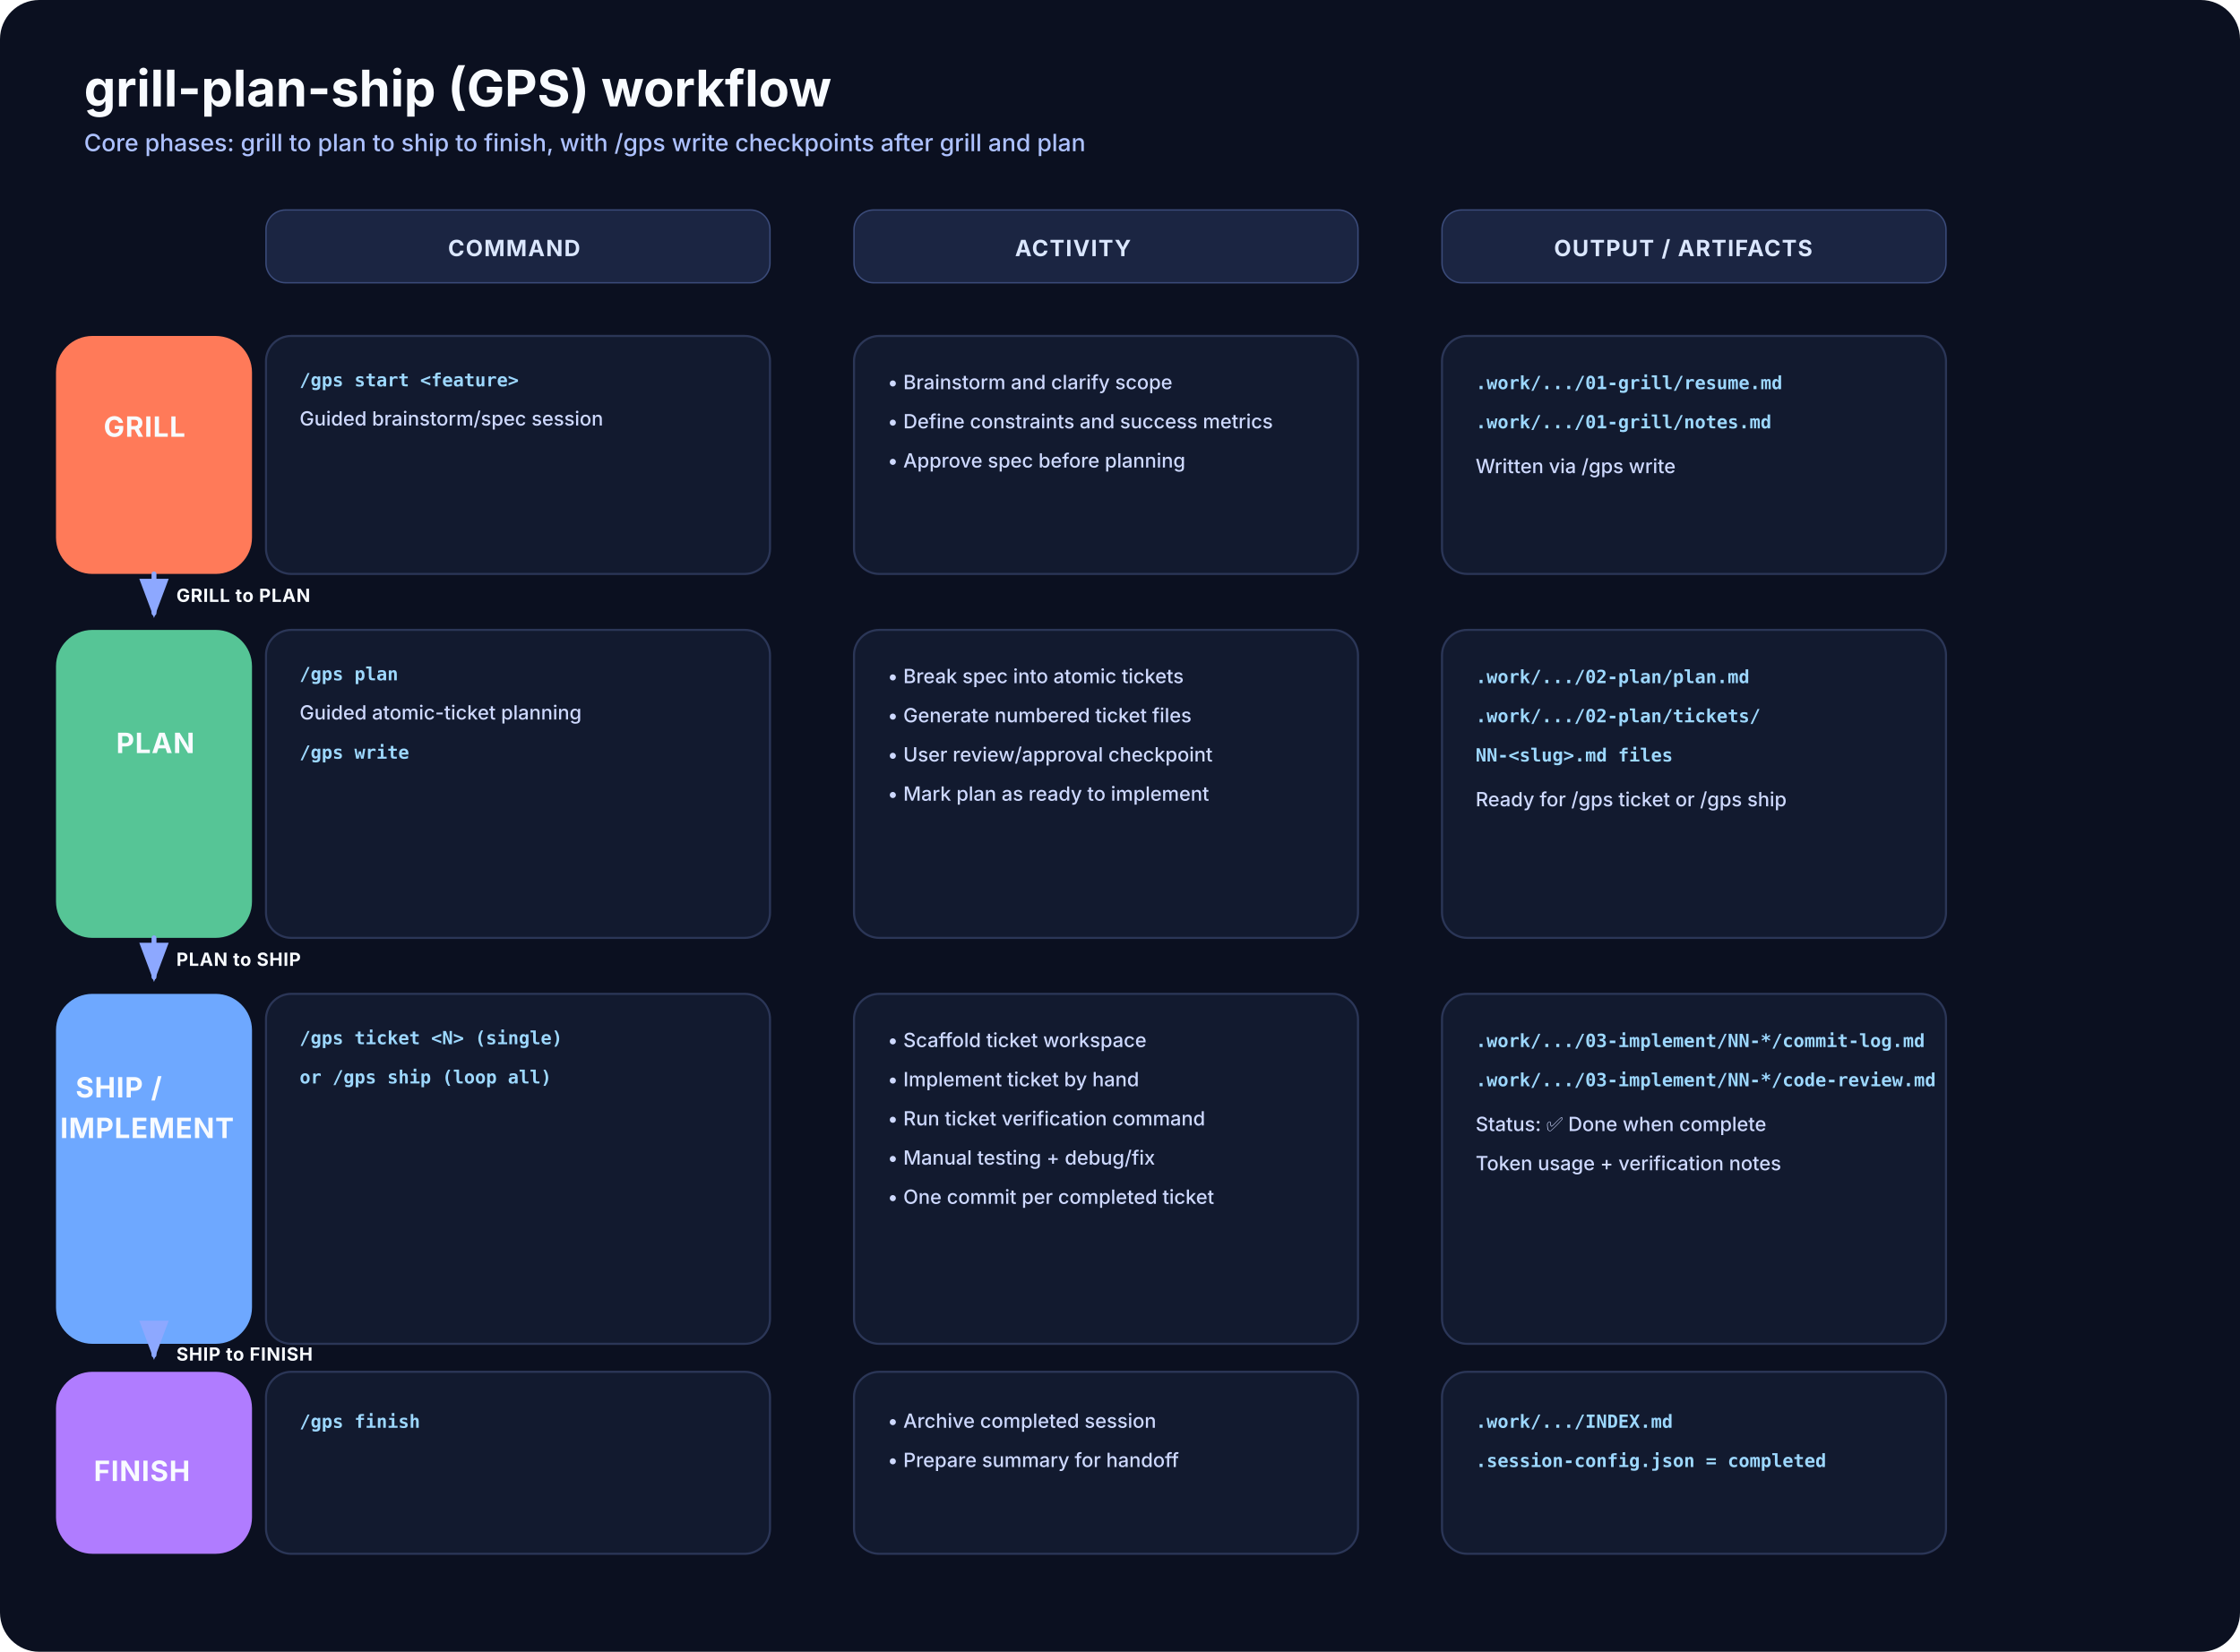
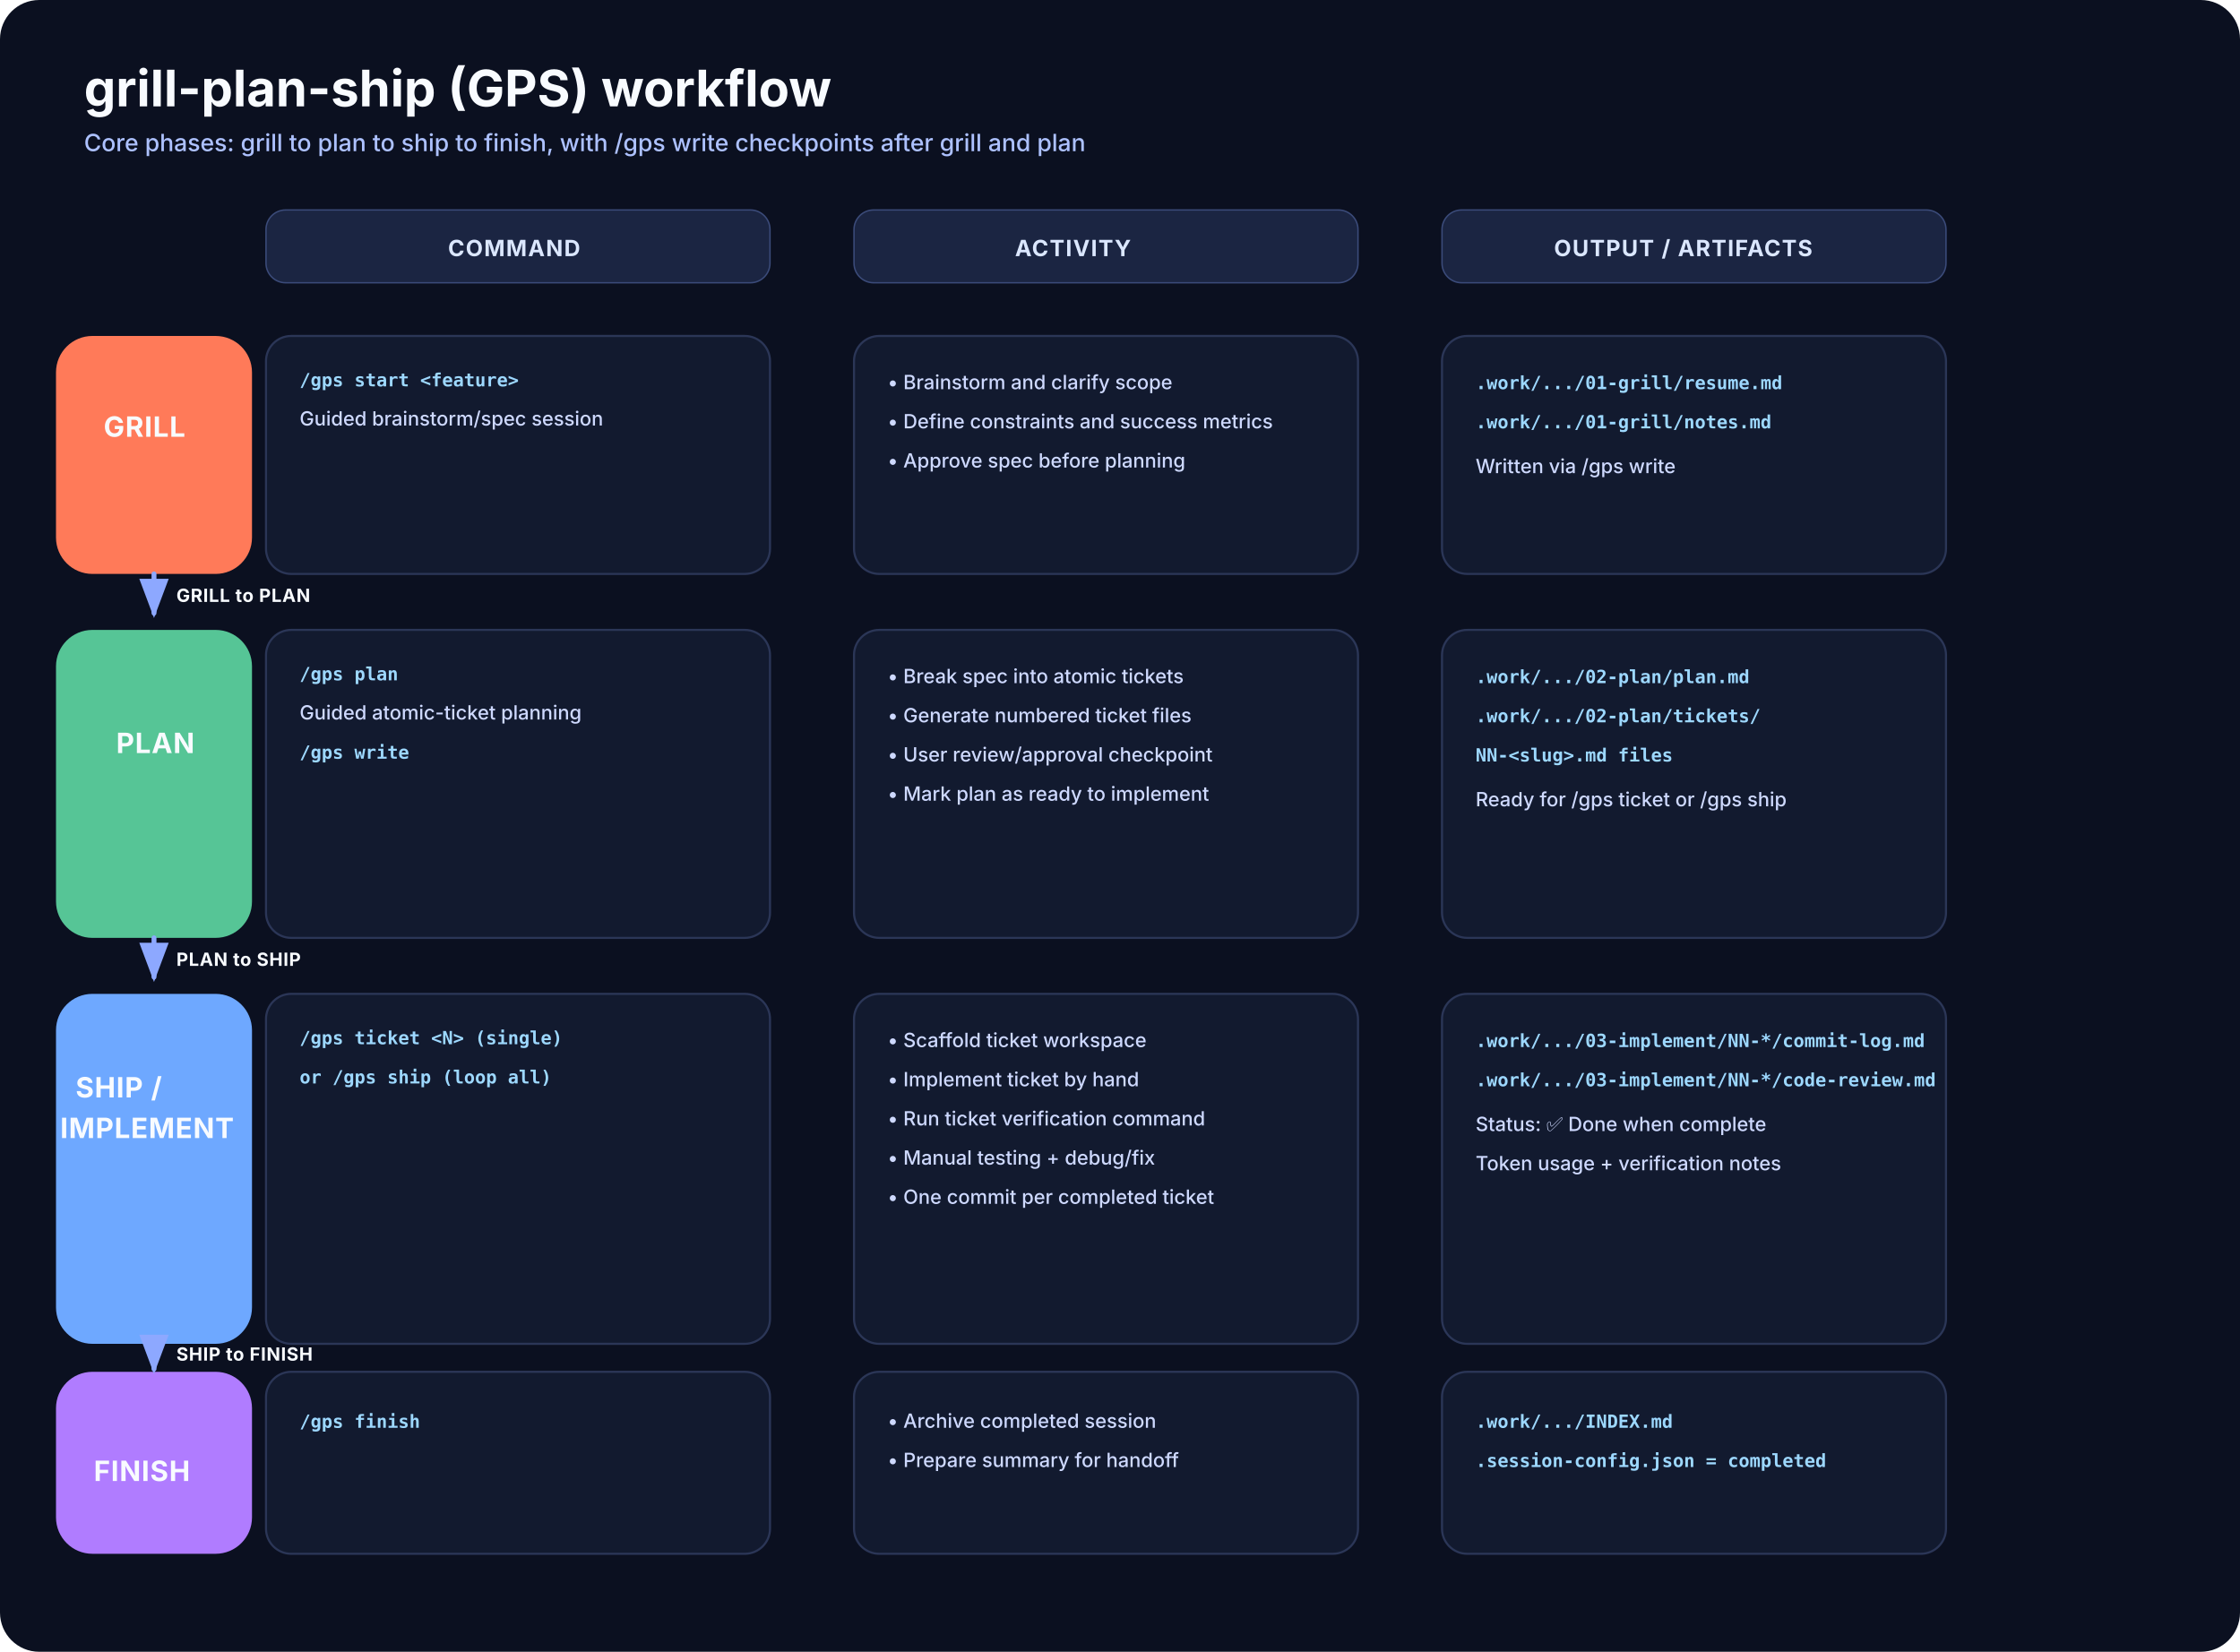
<svg xmlns="http://www.w3.org/2000/svg" viewBox="0 0 1600 1180" role="img" aria-labelledby="title desc" focusable="false">
  <defs>
    <style>
      .bg { fill: #0b1020; }
      .panel { fill: #121a2f; stroke: #2b3657; stroke-width: 1.5; }
      .header { fill: #1b2542; stroke: #3b4b7a; stroke-width: 1; }
      .phase { font: 700 20px "Inter", "Segoe UI", Arial, sans-serif; fill: #f8fbff; letter-spacing: 0.5px; }
      .h1 { font: 700 36px "Inter", "Segoe UI", Arial, sans-serif; fill: #f8fbff; }
      .sub { font: 500 17px "Inter", "Segoe UI", Arial, sans-serif; fill: #adc1ff; }
      .colTitle { font: 700 16px "Inter", "Segoe UI", Arial, sans-serif; fill: #dbe7ff; letter-spacing: 0.8px; }
      .cardTitle { font: 700 15px "Inter", "Segoe UI", Arial, sans-serif; fill: #e9efff; }
      .text { font: 500 14px "Inter", "Segoe UI", Arial, sans-serif; fill: #ced9ff; }
      .transition { font: 700 13px "Inter", "Segoe UI", Arial, sans-serif; fill: #f8fbff; letter-spacing: 0.4px; }
      .mono { font: 600 13px "JetBrains Mono", "Consolas", monospace; fill: #9dd8ff; }
      .arrow { stroke: #8da8ff; stroke-width: 3.5; fill: none; stroke-linecap: round; stroke-linejoin: round; }
    </style>
    <marker id="arrowhead" markerWidth="10" markerHeight="10" refX="7" refY="3" orient="auto">
      <path d="M0,0 L0,6 L8,3 z" fill="#8da8ff" />
    </marker>
  </defs>
  <rect class="bg" x="0" y="0" width="1600" height="1180" rx="28" />
  <text class="h1" x="60" y="76">grill-plan-ship (GPS) workflow</text>
  <text class="sub" x="60" y="108">Core phases: grill to plan to ship to finish, with /gps write checkpoints after grill and plan</text>
  <rect class="header" x="190" y="150" width="360" height="52" rx="14" />
  <rect class="header" x="610" y="150" width="360" height="52" rx="14" />
  <rect class="header" x="1030" y="150" width="360" height="52" rx="14" />
  <text class="colTitle" x="320" y="183">COMMAND</text>
  <text class="colTitle" x="725" y="183">ACTIVITY</text>
  <text class="colTitle" x="1110" y="183">OUTPUT / ARTIFACTS</text>
  <g id="phase-grill">
    <rect x="40" y="240" width="140" height="170" rx="26" fill="#ff7a59" />
    <text class="phase" x="74" y="312">GRILL</text>
    <rect class="panel" x="190" y="240" width="360" height="170" rx="18" />
    <text class="mono" x="214" y="276">/gps start &lt;feature&gt;</text>
    <text class="text" x="214" y="304">Guided brainstorm/spec session</text>
    <rect class="panel" x="610" y="240" width="360" height="170" rx="18" />
    <text class="text" x="634" y="278">• Brainstorm and clarify scope</text>
    <text class="text" x="634" y="306">• Define constraints and success metrics</text>
    <text class="text" x="634" y="334">• Approve spec before planning</text>
    <rect class="panel" x="1030" y="240" width="360" height="170" rx="18" />
    <text class="mono" x="1054" y="278">.work/.../01-grill/resume.md</text>
    <text class="mono" x="1054" y="306">.work/.../01-grill/notes.md</text>
    <text class="text" x="1054" y="338">Written via /gps write</text>
  </g>
  <g id="phase-plan">
    <rect x="40" y="450" width="140" height="220" rx="26" fill="#56c596" />
    <text class="phase" x="83" y="538">PLAN</text>
    <rect class="panel" x="190" y="450" width="360" height="220" rx="18" />
    <text class="mono" x="214" y="486">/gps plan</text>
    <text class="text" x="214" y="514">Guided atomic-ticket planning</text>
    <text class="mono" x="214" y="542">/gps write</text>
    <rect class="panel" x="610" y="450" width="360" height="220" rx="18" />
    <text class="text" x="634" y="488">• Break spec into atomic tickets</text>
    <text class="text" x="634" y="516">• Generate numbered ticket files</text>
    <text class="text" x="634" y="544">• User review/approval checkpoint</text>
    <text class="text" x="634" y="572">• Mark plan as ready to implement</text>
    <rect class="panel" x="1030" y="450" width="360" height="220" rx="18" />
    <text class="mono" x="1054" y="488">.work/.../02-plan/plan.md</text>
    <text class="mono" x="1054" y="516">.work/.../02-plan/tickets/</text>
    <text class="mono" x="1054" y="544">NN-&lt;slug&gt;.md files</text>
    <text class="text" x="1054" y="576">Ready for /gps ticket or /gps ship</text>
  </g>
  <g id="phase-ship">
    <rect x="40" y="710" width="140" height="250" rx="26" fill="#6ea8ff" />
    <text class="phase" x="54" y="784">SHIP /</text>
    <text class="phase" x="43" y="813">IMPLEMENT</text>
    <rect class="panel" x="190" y="710" width="360" height="250" rx="18" />
    <text class="mono" x="214" y="746">/gps ticket &lt;N&gt; (single)</text>
    <text class="mono" x="214" y="774">or /gps ship (loop all)</text>
    <rect class="panel" x="610" y="710" width="360" height="250" rx="18" />
    <text class="text" x="634" y="748">• Scaffold ticket workspace</text>
    <text class="text" x="634" y="776">• Implement ticket by hand</text>
    <text class="text" x="634" y="804">• Run ticket verification command</text>
    <text class="text" x="634" y="832">• Manual testing + debug/fix</text>
    <text class="text" x="634" y="860">• One commit per completed ticket</text>
    <rect class="panel" x="1030" y="710" width="360" height="250" rx="18" />
    <text class="mono" x="1054" y="748">.work/.../03-implement/NN-*/commit-log.md</text>
    <text class="mono" x="1054" y="776">.work/.../03-implement/NN-*/code-review.md</text>
    <text class="text" x="1054" y="808">Status: ✅ Done when complete</text>
    <text class="text" x="1054" y="836">Token usage + verification notes</text>
  </g>
  <g id="phase-finish">
    <rect x="40" y="980" width="140" height="130" rx="26" fill="#b07cff" />
    <text class="phase" x="67" y="1058">FINISH</text>
    <rect class="panel" x="190" y="980" width="360" height="130" rx="18" />
    <text class="mono" x="214" y="1020">/gps finish</text>
    <rect class="panel" x="610" y="980" width="360" height="130" rx="18" />
    <text class="text" x="634" y="1020">• Archive completed session</text>
    <text class="text" x="634" y="1048">• Prepare summary for handoff</text>
    <rect class="panel" x="1030" y="980" width="360" height="130" rx="18" />
    <text class="mono" x="1054" y="1020">.work/.../INDEX.md</text>
    <text class="mono" x="1054" y="1048">.session-config.json = completed</text>
  </g>
  <path class="arrow" marker-end="url(#arrowhead)" d="M110,410 L110,438" />
  <text class="transition" x="126" y="430">GRILL to PLAN</text>
  <path class="arrow" marker-end="url(#arrowhead)" d="M110,670 L110,698" />
  <text class="transition" x="126" y="690">PLAN to SHIP</text>
-   <path class="arrow" marker-end="url(#arrowhead)" d="M110,960 L110,968" />
+   <path class="arrow" marker-end="url(#arrowhead)" d="M110,960 L110,978" />
  <text class="transition" x="126" y="972">SHIP to FINISH</text>
</svg>
